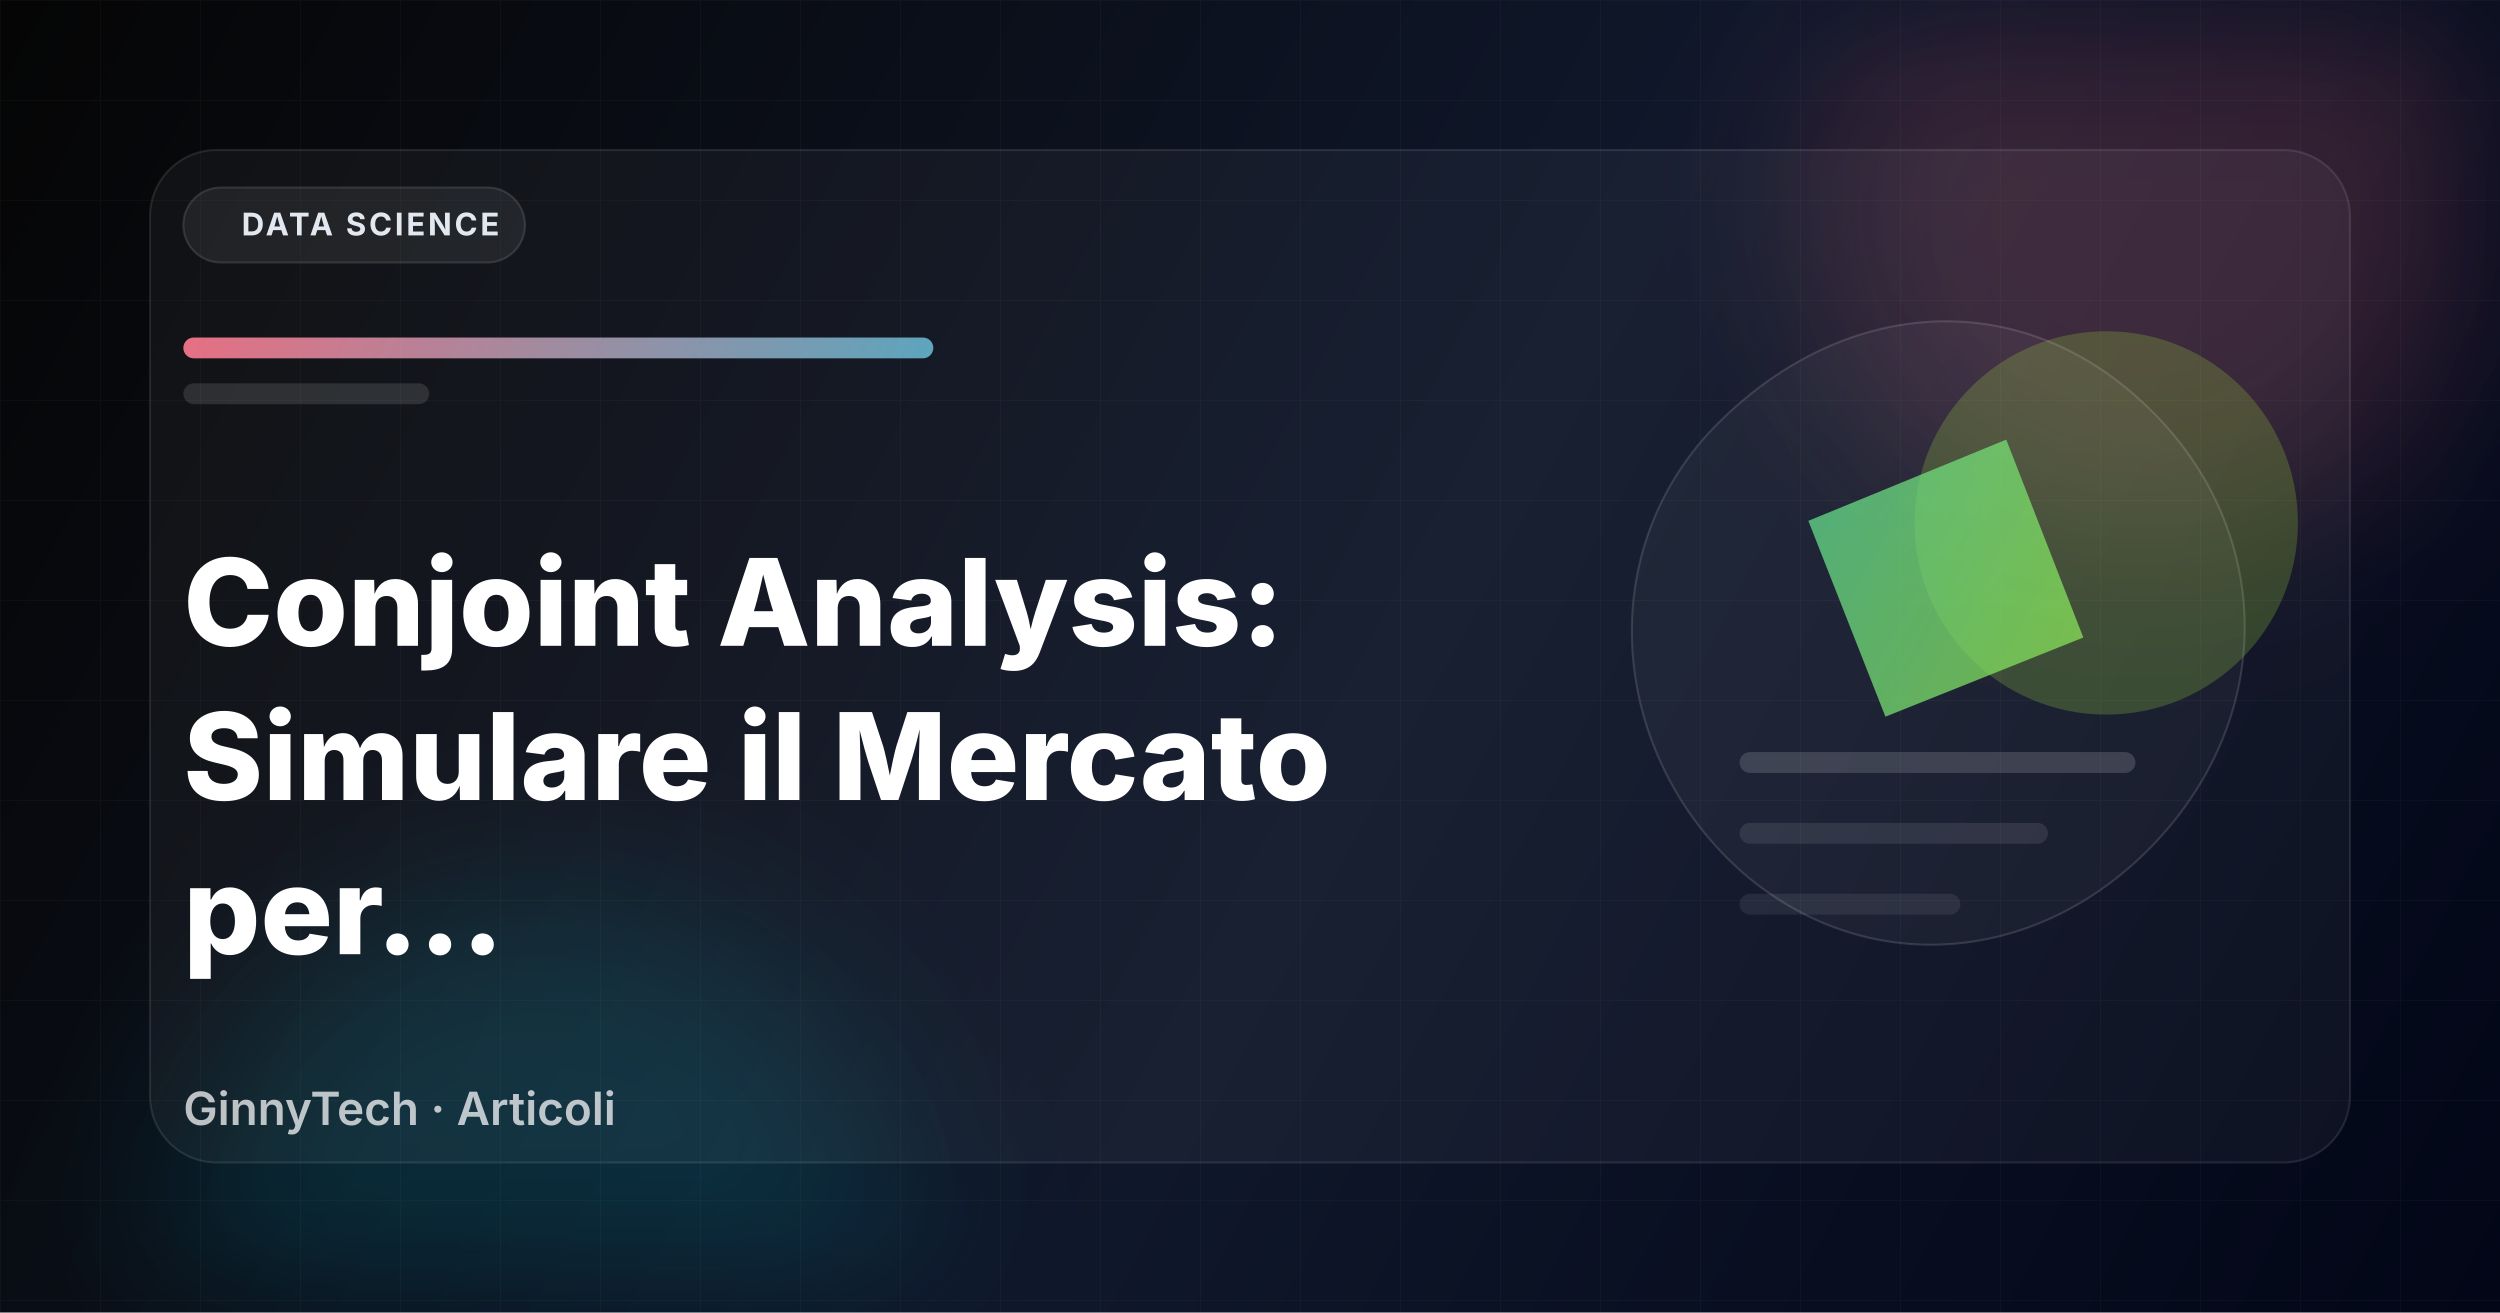
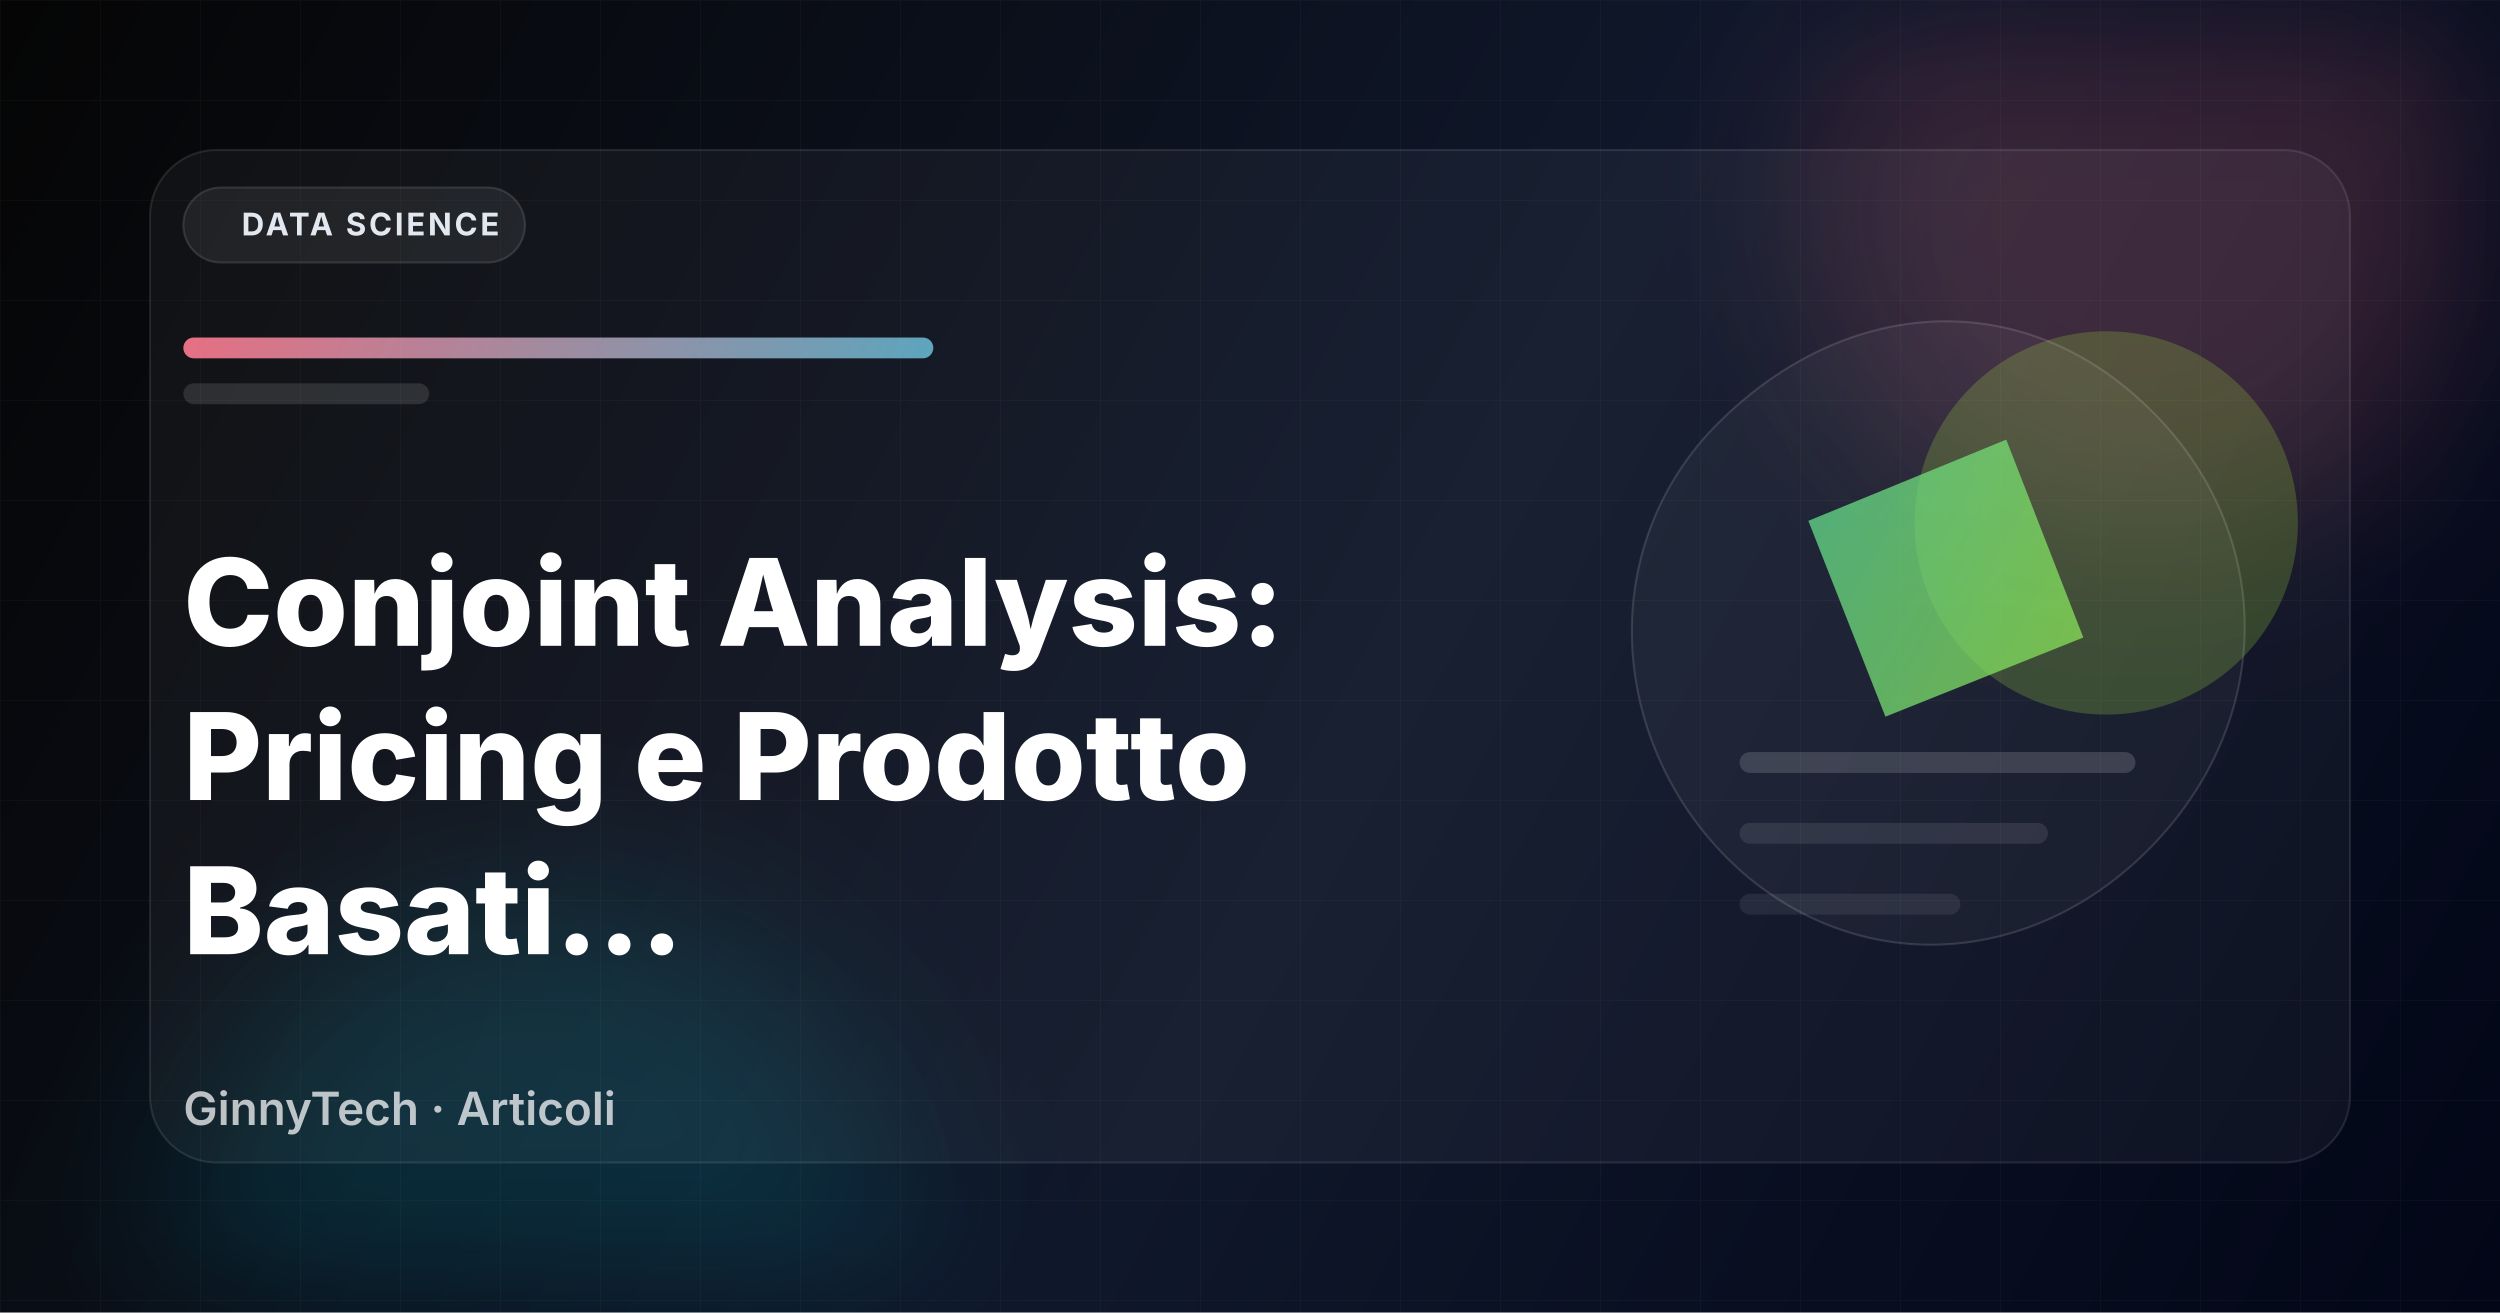
<svg xmlns="http://www.w3.org/2000/svg" width="1200" height="630" viewBox="0 0 1200 630" fill="none">
  <defs>
    <linearGradient id="bg" x1="0" y1="0" x2="1200" y2="630" gradientUnits="userSpaceOnUse">
      <stop offset="0" stop-color="#050505" />
      <stop offset="0.55" stop-color="#0f172a" />
      <stop offset="1" stop-color="#020617" />
    </linearGradient>
    <linearGradient id="accent" x1="110" y1="80" x2="980" y2="540" gradientUnits="userSpaceOnUse">
      <stop offset="0" stop-color="#fb7185" stop-opacity="0.95" />
      <stop offset="0.5" stop-color="#22d3ee" stop-opacity="0.88" />
      <stop offset="1" stop-color="#a3e635" stop-opacity="0.9" />
    </linearGradient>
    <filter id="blur" x="-40%" y="-40%" width="180%" height="180%">
      <feGaussianBlur stdDeviation="42" />
    </filter>
    <pattern id="grid" width="48" height="48" patternUnits="userSpaceOnUse">
      <path d="M48 0H0V48" stroke="rgba(255,255,255,0.08)" stroke-width="1" />
    </pattern>
  </defs>
  <rect width="1200" height="630" fill="url(#bg)" />
  <rect width="1200" height="630" fill="url(#grid)" opacity="0.35" />
  <circle cx="1030" cy="96" r="162" fill="#fb7185" fill-opacity="0.18" filter="url(#blur)" />
  <circle cx="260" cy="610" r="180" fill="#22d3ee" fill-opacity="0.14" filter="url(#blur)" />
  <circle cx="1011" cy="251" r="92" fill="#a3e635" fill-opacity="0.22" />
  <rect x="72" y="72" width="1056" height="486" rx="32" fill="rgba(255,255,255,0.04)" stroke="rgba(255,255,255,0.10)" />
  <rect x="88" y="90" width="164" height="36" rx="18" fill="rgba(255,255,255,0.07)" stroke="rgba(255,255,255,0.12)" />
  <text x="116" y="113" font-family="Inter, Arial, sans-serif" font-size="15" font-weight="700" letter-spacing="1.3" fill="#e2e8f0">DATA SCIENCE</text>
  <rect x="88" y="162" width="360" height="10" rx="5" fill="url(#accent)" />
  <rect x="88" y="184" width="118" height="10" rx="5" fill="rgba(255,255,255,0.12)" />
  <text x="88" y="310" font-family="Inter, Arial, sans-serif" font-size="58" font-weight="800" fill="#ffffff">Conjoint Analysis:</text>
-   <text x="88" y="384" font-family="Inter, Arial, sans-serif" font-size="58" font-weight="800" fill="#ffffff">Simulare il Mercato</text>
-   <text x="88" y="458" font-family="Inter, Arial, sans-serif" font-size="58" font-weight="800" fill="#ffffff">per...</text>
+   <text x="88" y="384" font-family="Inter, Arial, sans-serif" font-size="58" font-weight="800" fill="#ffffff">Pricing e Prodotto</text>
+   <text x="88" y="458" font-family="Inter, Arial, sans-serif" font-size="58" font-weight="800" fill="#ffffff">Basati...</text>
  <text x="88" y="540" font-family="Inter, Arial, sans-serif" font-size="22" font-weight="600" fill="rgba(255,255,255,0.72)">GinnyTech · Articoli</text>
  <g opacity="0.95">
    <path d="M820 208C880 144 964 136 1025 190C1088 245 1095 332 1042 396C988 461 902 473 839 421C776 368 762 272 820 208Z" fill="rgba(255,255,255,0.04)" stroke="rgba(255,255,255,0.14)" />
    <path d="M868 250L963 211L1000 306L905 344L868 250Z" fill="url(#accent)" fill-opacity="0.88" />
    <path d="M840 366L1020 366" stroke="rgba(255,255,255,0.16)" stroke-width="10" stroke-linecap="round" />
    <path d="M840 400L978 400" stroke="rgba(255,255,255,0.1)" stroke-width="10" stroke-linecap="round" />
    <path d="M840 434L936 434" stroke="rgba(255,255,255,0.08)" stroke-width="10" stroke-linecap="round" />
  </g>
</svg>
